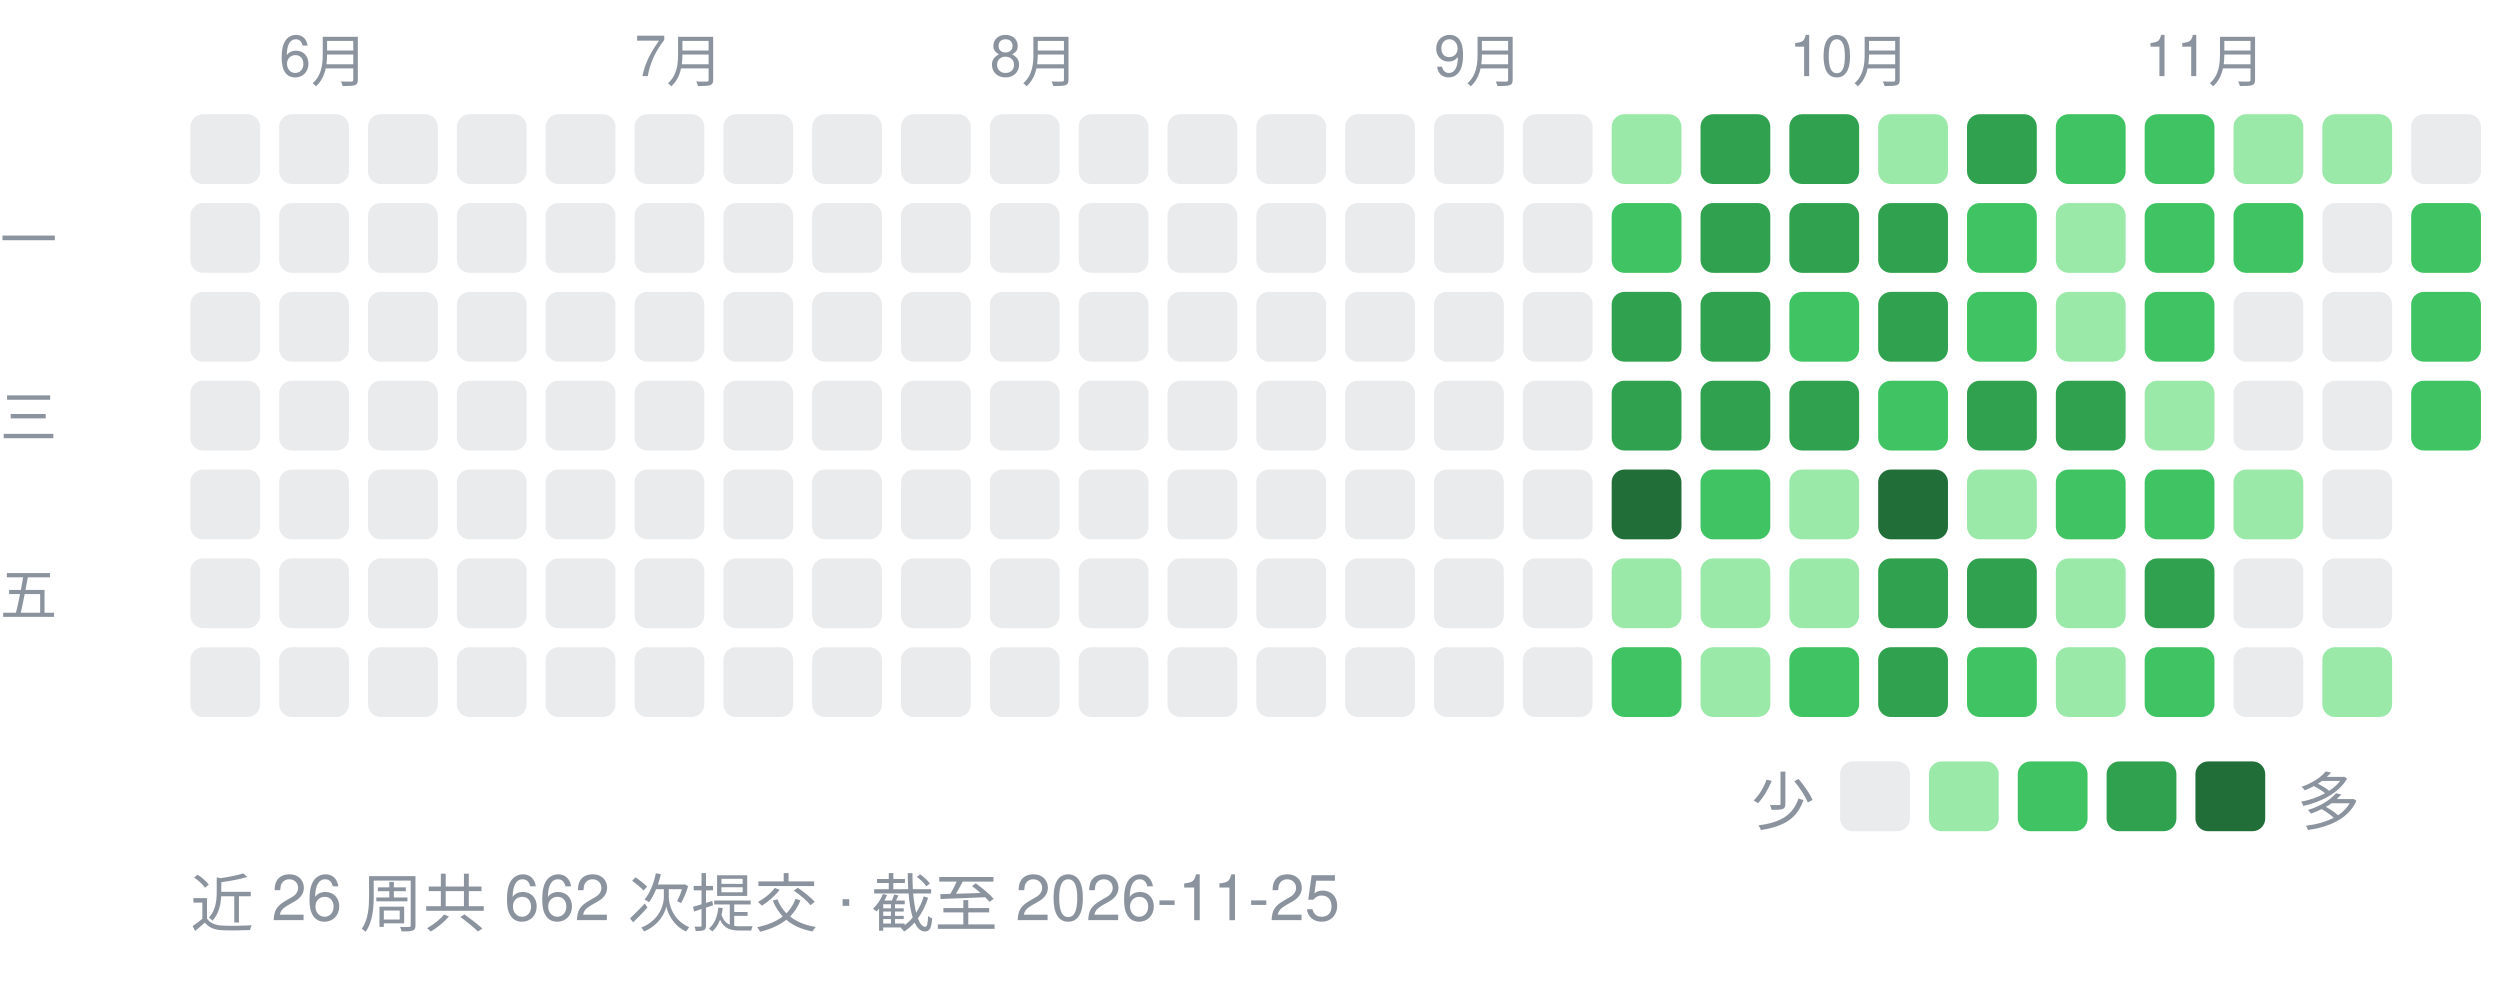
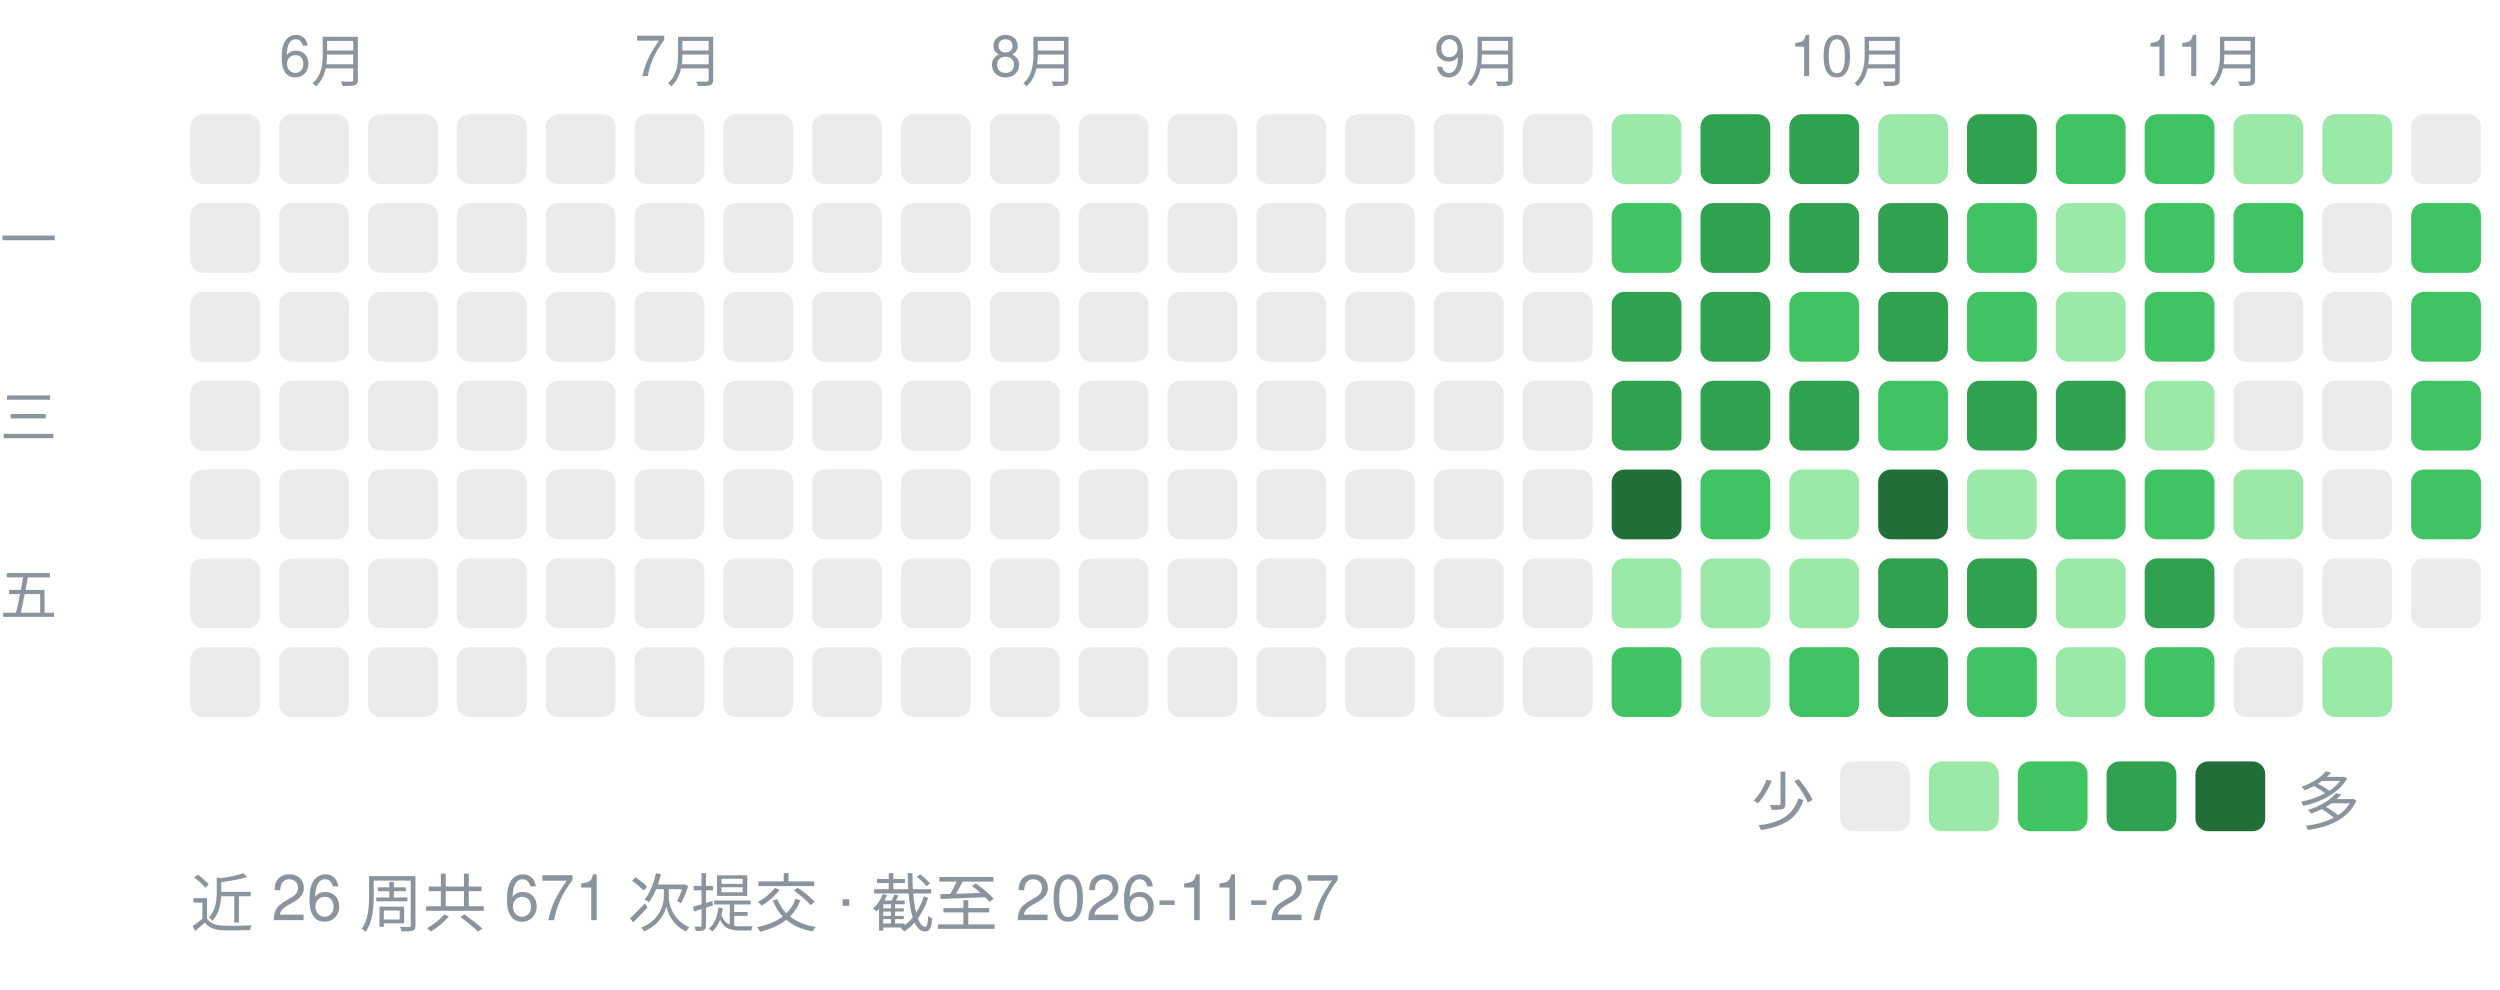
<svg xmlns="http://www.w3.org/2000/svg" width="394" height="156" viewBox="0 0 394 156" role="img">
  <g font-family="-apple-system,BlinkMacSystemFont,Segoe UI,Helvetica,Arial,PingFang SC,sans-serif" font-size="9" fill="#8b949e">
    <text x="44" y="12">6月</text>
    <text x="100" y="12">7月</text>
    <text x="156" y="12">8月</text>
    <text x="226" y="12">9月</text>
    <text x="282" y="12">10月</text>
    <text x="338" y="12">11月</text>
    <text x="0" y="41">一</text>
    <text x="0" y="69">三</text>
    <text x="0" y="97">五</text>
  </g>
  <rect x="30" y="18" width="11" height="11" rx="2" fill="rgba(139,148,158,0.18)" />
  <rect x="30" y="32" width="11" height="11" rx="2" fill="rgba(139,148,158,0.18)" />
  <rect x="30" y="46" width="11" height="11" rx="2" fill="rgba(139,148,158,0.18)" />
  <rect x="30" y="60" width="11" height="11" rx="2" fill="rgba(139,148,158,0.18)" />
  <rect x="30" y="74" width="11" height="11" rx="2" fill="rgba(139,148,158,0.18)" />
  <rect x="30" y="88" width="11" height="11" rx="2" fill="rgba(139,148,158,0.18)" />
  <rect x="30" y="102" width="11" height="11" rx="2" fill="rgba(139,148,158,0.18)" />
  <rect x="44" y="18" width="11" height="11" rx="2" fill="rgba(139,148,158,0.18)" />
  <rect x="44" y="32" width="11" height="11" rx="2" fill="rgba(139,148,158,0.18)" />
  <rect x="44" y="46" width="11" height="11" rx="2" fill="rgba(139,148,158,0.18)" />
  <rect x="44" y="60" width="11" height="11" rx="2" fill="rgba(139,148,158,0.18)" />
  <rect x="44" y="74" width="11" height="11" rx="2" fill="rgba(139,148,158,0.18)" />
  <rect x="44" y="88" width="11" height="11" rx="2" fill="rgba(139,148,158,0.18)" />
  <rect x="44" y="102" width="11" height="11" rx="2" fill="rgba(139,148,158,0.18)" />
  <rect x="58" y="18" width="11" height="11" rx="2" fill="rgba(139,148,158,0.18)" />
  <rect x="58" y="32" width="11" height="11" rx="2" fill="rgba(139,148,158,0.18)" />
  <rect x="58" y="46" width="11" height="11" rx="2" fill="rgba(139,148,158,0.18)" />
  <rect x="58" y="60" width="11" height="11" rx="2" fill="rgba(139,148,158,0.18)" />
  <rect x="58" y="74" width="11" height="11" rx="2" fill="rgba(139,148,158,0.18)" />
  <rect x="58" y="88" width="11" height="11" rx="2" fill="rgba(139,148,158,0.18)" />
  <rect x="58" y="102" width="11" height="11" rx="2" fill="rgba(139,148,158,0.18)" />
  <rect x="72" y="18" width="11" height="11" rx="2" fill="rgba(139,148,158,0.18)" />
  <rect x="72" y="32" width="11" height="11" rx="2" fill="rgba(139,148,158,0.18)" />
  <rect x="72" y="46" width="11" height="11" rx="2" fill="rgba(139,148,158,0.18)" />
  <rect x="72" y="60" width="11" height="11" rx="2" fill="rgba(139,148,158,0.18)" />
  <rect x="72" y="74" width="11" height="11" rx="2" fill="rgba(139,148,158,0.18)" />
  <rect x="72" y="88" width="11" height="11" rx="2" fill="rgba(139,148,158,0.18)" />
  <rect x="72" y="102" width="11" height="11" rx="2" fill="rgba(139,148,158,0.18)" />
  <rect x="86" y="18" width="11" height="11" rx="2" fill="rgba(139,148,158,0.18)" />
  <rect x="86" y="32" width="11" height="11" rx="2" fill="rgba(139,148,158,0.18)" />
  <rect x="86" y="46" width="11" height="11" rx="2" fill="rgba(139,148,158,0.18)" />
  <rect x="86" y="60" width="11" height="11" rx="2" fill="rgba(139,148,158,0.18)" />
  <rect x="86" y="74" width="11" height="11" rx="2" fill="rgba(139,148,158,0.18)" />
  <rect x="86" y="88" width="11" height="11" rx="2" fill="rgba(139,148,158,0.18)" />
  <rect x="86" y="102" width="11" height="11" rx="2" fill="rgba(139,148,158,0.18)" />
  <rect x="100" y="18" width="11" height="11" rx="2" fill="rgba(139,148,158,0.18)" />
  <rect x="100" y="32" width="11" height="11" rx="2" fill="rgba(139,148,158,0.18)" />
  <rect x="100" y="46" width="11" height="11" rx="2" fill="rgba(139,148,158,0.18)" />
  <rect x="100" y="60" width="11" height="11" rx="2" fill="rgba(139,148,158,0.18)" />
  <rect x="100" y="74" width="11" height="11" rx="2" fill="rgba(139,148,158,0.18)" />
  <rect x="100" y="88" width="11" height="11" rx="2" fill="rgba(139,148,158,0.18)" />
  <rect x="100" y="102" width="11" height="11" rx="2" fill="rgba(139,148,158,0.18)" />
  <rect x="114" y="18" width="11" height="11" rx="2" fill="rgba(139,148,158,0.18)" />
  <rect x="114" y="32" width="11" height="11" rx="2" fill="rgba(139,148,158,0.18)" />
  <rect x="114" y="46" width="11" height="11" rx="2" fill="rgba(139,148,158,0.18)" />
  <rect x="114" y="60" width="11" height="11" rx="2" fill="rgba(139,148,158,0.18)" />
  <rect x="114" y="74" width="11" height="11" rx="2" fill="rgba(139,148,158,0.18)" />
  <rect x="114" y="88" width="11" height="11" rx="2" fill="rgba(139,148,158,0.18)" />
  <rect x="114" y="102" width="11" height="11" rx="2" fill="rgba(139,148,158,0.18)" />
  <rect x="128" y="18" width="11" height="11" rx="2" fill="rgba(139,148,158,0.18)" />
  <rect x="128" y="32" width="11" height="11" rx="2" fill="rgba(139,148,158,0.18)" />
  <rect x="128" y="46" width="11" height="11" rx="2" fill="rgba(139,148,158,0.18)" />
  <rect x="128" y="60" width="11" height="11" rx="2" fill="rgba(139,148,158,0.18)" />
  <rect x="128" y="74" width="11" height="11" rx="2" fill="rgba(139,148,158,0.18)" />
  <rect x="128" y="88" width="11" height="11" rx="2" fill="rgba(139,148,158,0.18)" />
  <rect x="128" y="102" width="11" height="11" rx="2" fill="rgba(139,148,158,0.18)" />
  <rect x="142" y="18" width="11" height="11" rx="2" fill="rgba(139,148,158,0.18)" />
  <rect x="142" y="32" width="11" height="11" rx="2" fill="rgba(139,148,158,0.18)" />
  <rect x="142" y="46" width="11" height="11" rx="2" fill="rgba(139,148,158,0.18)" />
  <rect x="142" y="60" width="11" height="11" rx="2" fill="rgba(139,148,158,0.18)" />
  <rect x="142" y="74" width="11" height="11" rx="2" fill="rgba(139,148,158,0.18)" />
  <rect x="142" y="88" width="11" height="11" rx="2" fill="rgba(139,148,158,0.18)" />
  <rect x="142" y="102" width="11" height="11" rx="2" fill="rgba(139,148,158,0.18)" />
  <rect x="156" y="18" width="11" height="11" rx="2" fill="rgba(139,148,158,0.18)" />
  <rect x="156" y="32" width="11" height="11" rx="2" fill="rgba(139,148,158,0.18)" />
  <rect x="156" y="46" width="11" height="11" rx="2" fill="rgba(139,148,158,0.18)" />
  <rect x="156" y="60" width="11" height="11" rx="2" fill="rgba(139,148,158,0.18)" />
  <rect x="156" y="74" width="11" height="11" rx="2" fill="rgba(139,148,158,0.18)" />
  <rect x="156" y="88" width="11" height="11" rx="2" fill="rgba(139,148,158,0.18)" />
  <rect x="156" y="102" width="11" height="11" rx="2" fill="rgba(139,148,158,0.18)" />
  <rect x="170" y="18" width="11" height="11" rx="2" fill="rgba(139,148,158,0.18)" />
  <rect x="170" y="32" width="11" height="11" rx="2" fill="rgba(139,148,158,0.18)" />
  <rect x="170" y="46" width="11" height="11" rx="2" fill="rgba(139,148,158,0.18)" />
  <rect x="170" y="60" width="11" height="11" rx="2" fill="rgba(139,148,158,0.18)" />
  <rect x="170" y="74" width="11" height="11" rx="2" fill="rgba(139,148,158,0.18)" />
  <rect x="170" y="88" width="11" height="11" rx="2" fill="rgba(139,148,158,0.18)" />
  <rect x="170" y="102" width="11" height="11" rx="2" fill="rgba(139,148,158,0.18)" />
  <rect x="184" y="18" width="11" height="11" rx="2" fill="rgba(139,148,158,0.18)" />
  <rect x="184" y="32" width="11" height="11" rx="2" fill="rgba(139,148,158,0.18)" />
  <rect x="184" y="46" width="11" height="11" rx="2" fill="rgba(139,148,158,0.18)" />
  <rect x="184" y="60" width="11" height="11" rx="2" fill="rgba(139,148,158,0.18)" />
  <rect x="184" y="74" width="11" height="11" rx="2" fill="rgba(139,148,158,0.18)" />
  <rect x="184" y="88" width="11" height="11" rx="2" fill="rgba(139,148,158,0.18)" />
  <rect x="184" y="102" width="11" height="11" rx="2" fill="rgba(139,148,158,0.18)" />
  <rect x="198" y="18" width="11" height="11" rx="2" fill="rgba(139,148,158,0.18)" />
  <rect x="198" y="32" width="11" height="11" rx="2" fill="rgba(139,148,158,0.18)" />
  <rect x="198" y="46" width="11" height="11" rx="2" fill="rgba(139,148,158,0.18)" />
  <rect x="198" y="60" width="11" height="11" rx="2" fill="rgba(139,148,158,0.18)" />
  <rect x="198" y="74" width="11" height="11" rx="2" fill="rgba(139,148,158,0.18)" />
  <rect x="198" y="88" width="11" height="11" rx="2" fill="rgba(139,148,158,0.18)" />
  <rect x="198" y="102" width="11" height="11" rx="2" fill="rgba(139,148,158,0.18)" />
  <rect x="212" y="18" width="11" height="11" rx="2" fill="rgba(139,148,158,0.18)" />
  <rect x="212" y="32" width="11" height="11" rx="2" fill="rgba(139,148,158,0.18)" />
  <rect x="212" y="46" width="11" height="11" rx="2" fill="rgba(139,148,158,0.18)" />
  <rect x="212" y="60" width="11" height="11" rx="2" fill="rgba(139,148,158,0.18)" />
  <rect x="212" y="74" width="11" height="11" rx="2" fill="rgba(139,148,158,0.18)" />
  <rect x="212" y="88" width="11" height="11" rx="2" fill="rgba(139,148,158,0.18)" />
  <rect x="212" y="102" width="11" height="11" rx="2" fill="rgba(139,148,158,0.18)" />
  <rect x="226" y="18" width="11" height="11" rx="2" fill="rgba(139,148,158,0.18)" />
  <rect x="226" y="32" width="11" height="11" rx="2" fill="rgba(139,148,158,0.18)" />
  <rect x="226" y="46" width="11" height="11" rx="2" fill="rgba(139,148,158,0.18)" />
  <rect x="226" y="60" width="11" height="11" rx="2" fill="rgba(139,148,158,0.18)" />
  <rect x="226" y="74" width="11" height="11" rx="2" fill="rgba(139,148,158,0.18)" />
  <rect x="226" y="88" width="11" height="11" rx="2" fill="rgba(139,148,158,0.18)" />
  <rect x="226" y="102" width="11" height="11" rx="2" fill="rgba(139,148,158,0.18)" />
  <rect x="240" y="18" width="11" height="11" rx="2" fill="rgba(139,148,158,0.18)" />
  <rect x="240" y="32" width="11" height="11" rx="2" fill="rgba(139,148,158,0.18)" />
  <rect x="240" y="46" width="11" height="11" rx="2" fill="rgba(139,148,158,0.18)" />
  <rect x="240" y="60" width="11" height="11" rx="2" fill="rgba(139,148,158,0.18)" />
  <rect x="240" y="74" width="11" height="11" rx="2" fill="rgba(139,148,158,0.18)" />
  <rect x="240" y="88" width="11" height="11" rx="2" fill="rgba(139,148,158,0.18)" />
  <rect x="240" y="102" width="11" height="11" rx="2" fill="rgba(139,148,158,0.18)" />
  <rect x="254" y="18" width="11" height="11" rx="2" fill="#9be9a8" />
  <rect x="254" y="32" width="11" height="11" rx="2" fill="#40c463" />
  <rect x="254" y="46" width="11" height="11" rx="2" fill="#30a14e" />
  <rect x="254" y="60" width="11" height="11" rx="2" fill="#30a14e" />
  <rect x="254" y="74" width="11" height="11" rx="2" fill="#216e39" />
  <rect x="254" y="88" width="11" height="11" rx="2" fill="#9be9a8" />
  <rect x="254" y="102" width="11" height="11" rx="2" fill="#40c463" />
  <rect x="268" y="18" width="11" height="11" rx="2" fill="#30a14e" />
  <rect x="268" y="32" width="11" height="11" rx="2" fill="#30a14e" />
  <rect x="268" y="46" width="11" height="11" rx="2" fill="#30a14e" />
  <rect x="268" y="60" width="11" height="11" rx="2" fill="#30a14e" />
  <rect x="268" y="74" width="11" height="11" rx="2" fill="#40c463" />
  <rect x="268" y="88" width="11" height="11" rx="2" fill="#9be9a8" />
  <rect x="268" y="102" width="11" height="11" rx="2" fill="#9be9a8" />
  <rect x="282" y="18" width="11" height="11" rx="2" fill="#30a14e" />
  <rect x="282" y="32" width="11" height="11" rx="2" fill="#30a14e" />
  <rect x="282" y="46" width="11" height="11" rx="2" fill="#40c463" />
  <rect x="282" y="60" width="11" height="11" rx="2" fill="#30a14e" />
  <rect x="282" y="74" width="11" height="11" rx="2" fill="#9be9a8" />
  <rect x="282" y="88" width="11" height="11" rx="2" fill="#9be9a8" />
  <rect x="282" y="102" width="11" height="11" rx="2" fill="#40c463" />
  <rect x="296" y="18" width="11" height="11" rx="2" fill="#9be9a8" />
  <rect x="296" y="32" width="11" height="11" rx="2" fill="#30a14e" />
  <rect x="296" y="46" width="11" height="11" rx="2" fill="#30a14e" />
  <rect x="296" y="60" width="11" height="11" rx="2" fill="#40c463" />
  <rect x="296" y="74" width="11" height="11" rx="2" fill="#216e39" />
  <rect x="296" y="88" width="11" height="11" rx="2" fill="#30a14e" />
  <rect x="296" y="102" width="11" height="11" rx="2" fill="#30a14e" />
  <rect x="310" y="18" width="11" height="11" rx="2" fill="#30a14e" />
  <rect x="310" y="32" width="11" height="11" rx="2" fill="#40c463" />
  <rect x="310" y="46" width="11" height="11" rx="2" fill="#40c463" />
  <rect x="310" y="60" width="11" height="11" rx="2" fill="#30a14e" />
  <rect x="310" y="74" width="11" height="11" rx="2" fill="#9be9a8" />
  <rect x="310" y="88" width="11" height="11" rx="2" fill="#30a14e" />
  <rect x="310" y="102" width="11" height="11" rx="2" fill="#40c463" />
  <rect x="324" y="18" width="11" height="11" rx="2" fill="#40c463" />
  <rect x="324" y="32" width="11" height="11" rx="2" fill="#9be9a8" />
  <rect x="324" y="46" width="11" height="11" rx="2" fill="#9be9a8" />
  <rect x="324" y="60" width="11" height="11" rx="2" fill="#30a14e" />
  <rect x="324" y="74" width="11" height="11" rx="2" fill="#40c463" />
  <rect x="324" y="88" width="11" height="11" rx="2" fill="#9be9a8" />
  <rect x="324" y="102" width="11" height="11" rx="2" fill="#9be9a8" />
  <rect x="338" y="18" width="11" height="11" rx="2" fill="#40c463" />
  <rect x="338" y="32" width="11" height="11" rx="2" fill="#40c463" />
  <rect x="338" y="46" width="11" height="11" rx="2" fill="#40c463" />
  <rect x="338" y="60" width="11" height="11" rx="2" fill="#9be9a8" />
  <rect x="338" y="74" width="11" height="11" rx="2" fill="#40c463" />
  <rect x="338" y="88" width="11" height="11" rx="2" fill="#30a14e" />
  <rect x="338" y="102" width="11" height="11" rx="2" fill="#40c463" />
  <rect x="352" y="18" width="11" height="11" rx="2" fill="#9be9a8" />
  <rect x="352" y="32" width="11" height="11" rx="2" fill="#40c463" />
  <rect x="352" y="46" width="11" height="11" rx="2" fill="rgba(139,148,158,0.18)" />
  <rect x="352" y="60" width="11" height="11" rx="2" fill="rgba(139,148,158,0.18)" />
  <rect x="352" y="74" width="11" height="11" rx="2" fill="#9be9a8" />
  <rect x="352" y="88" width="11" height="11" rx="2" fill="rgba(139,148,158,0.18)" />
  <rect x="352" y="102" width="11" height="11" rx="2" fill="rgba(139,148,158,0.18)" />
  <rect x="366" y="18" width="11" height="11" rx="2" fill="#9be9a8" />
  <rect x="366" y="32" width="11" height="11" rx="2" fill="rgba(139,148,158,0.18)" />
  <rect x="366" y="46" width="11" height="11" rx="2" fill="rgba(139,148,158,0.18)" />
  <rect x="366" y="60" width="11" height="11" rx="2" fill="rgba(139,148,158,0.18)" />
  <rect x="366" y="74" width="11" height="11" rx="2" fill="rgba(139,148,158,0.18)" />
  <rect x="366" y="88" width="11" height="11" rx="2" fill="rgba(139,148,158,0.18)" />
  <rect x="366" y="102" width="11" height="11" rx="2" fill="#9be9a8" />
  <rect x="380" y="18" width="11" height="11" rx="2" fill="rgba(139,148,158,0.18)" />
  <rect x="380" y="32" width="11" height="11" rx="2" fill="#40c463" />
  <rect x="380" y="46" width="11" height="11" rx="2" fill="#40c463" />
  <rect x="380" y="60" width="11" height="11" rx="2" fill="#40c463" />
+   <rect x="380" y="74" width="11" height="11" rx="2" fill="#40c463" />
+   <rect x="380" y="88" width="11" height="11" rx="2" fill="rgba(139,148,158,0.18)" />
  <g font-family="-apple-system,BlinkMacSystemFont,Segoe UI,Helvetica,Arial,PingFang SC,sans-serif" font-size="10" fill="#8b949e">
-     <text x="30" y="146">近 26 周共 662 次提交 · 截至 2026-11-25</text>
+     <text x="30" y="146">近 26 周共 671 次提交 · 截至 2026-11-27</text>
    <text x="286" y="130" text-anchor="end">少</text>
    <rect x="290" y="120" width="11" height="11" rx="2" fill="rgba(139,148,158,0.18)" />
    <rect x="304" y="120" width="11" height="11" rx="2" fill="#9be9a8" />
    <rect x="318" y="120" width="11" height="11" rx="2" fill="#40c463" />
    <rect x="332" y="120" width="11" height="11" rx="2" fill="#30a14e" />
    <rect x="346" y="120" width="11" height="11" rx="2" fill="#216e39" />
    <text x="362" y="130">多</text>
  </g>
</svg>
